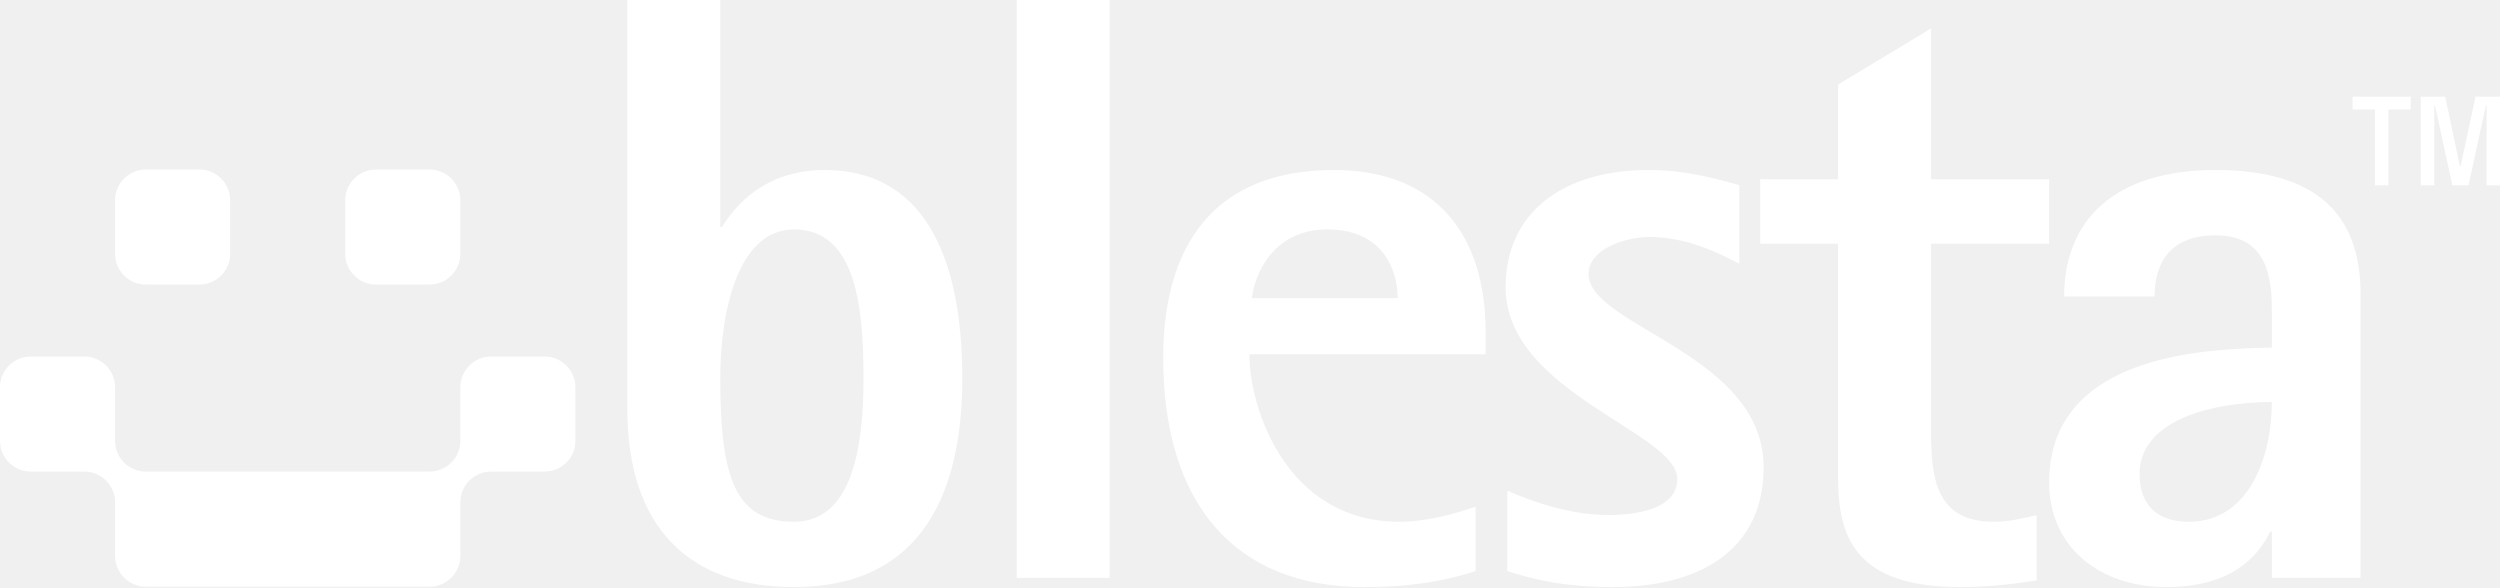
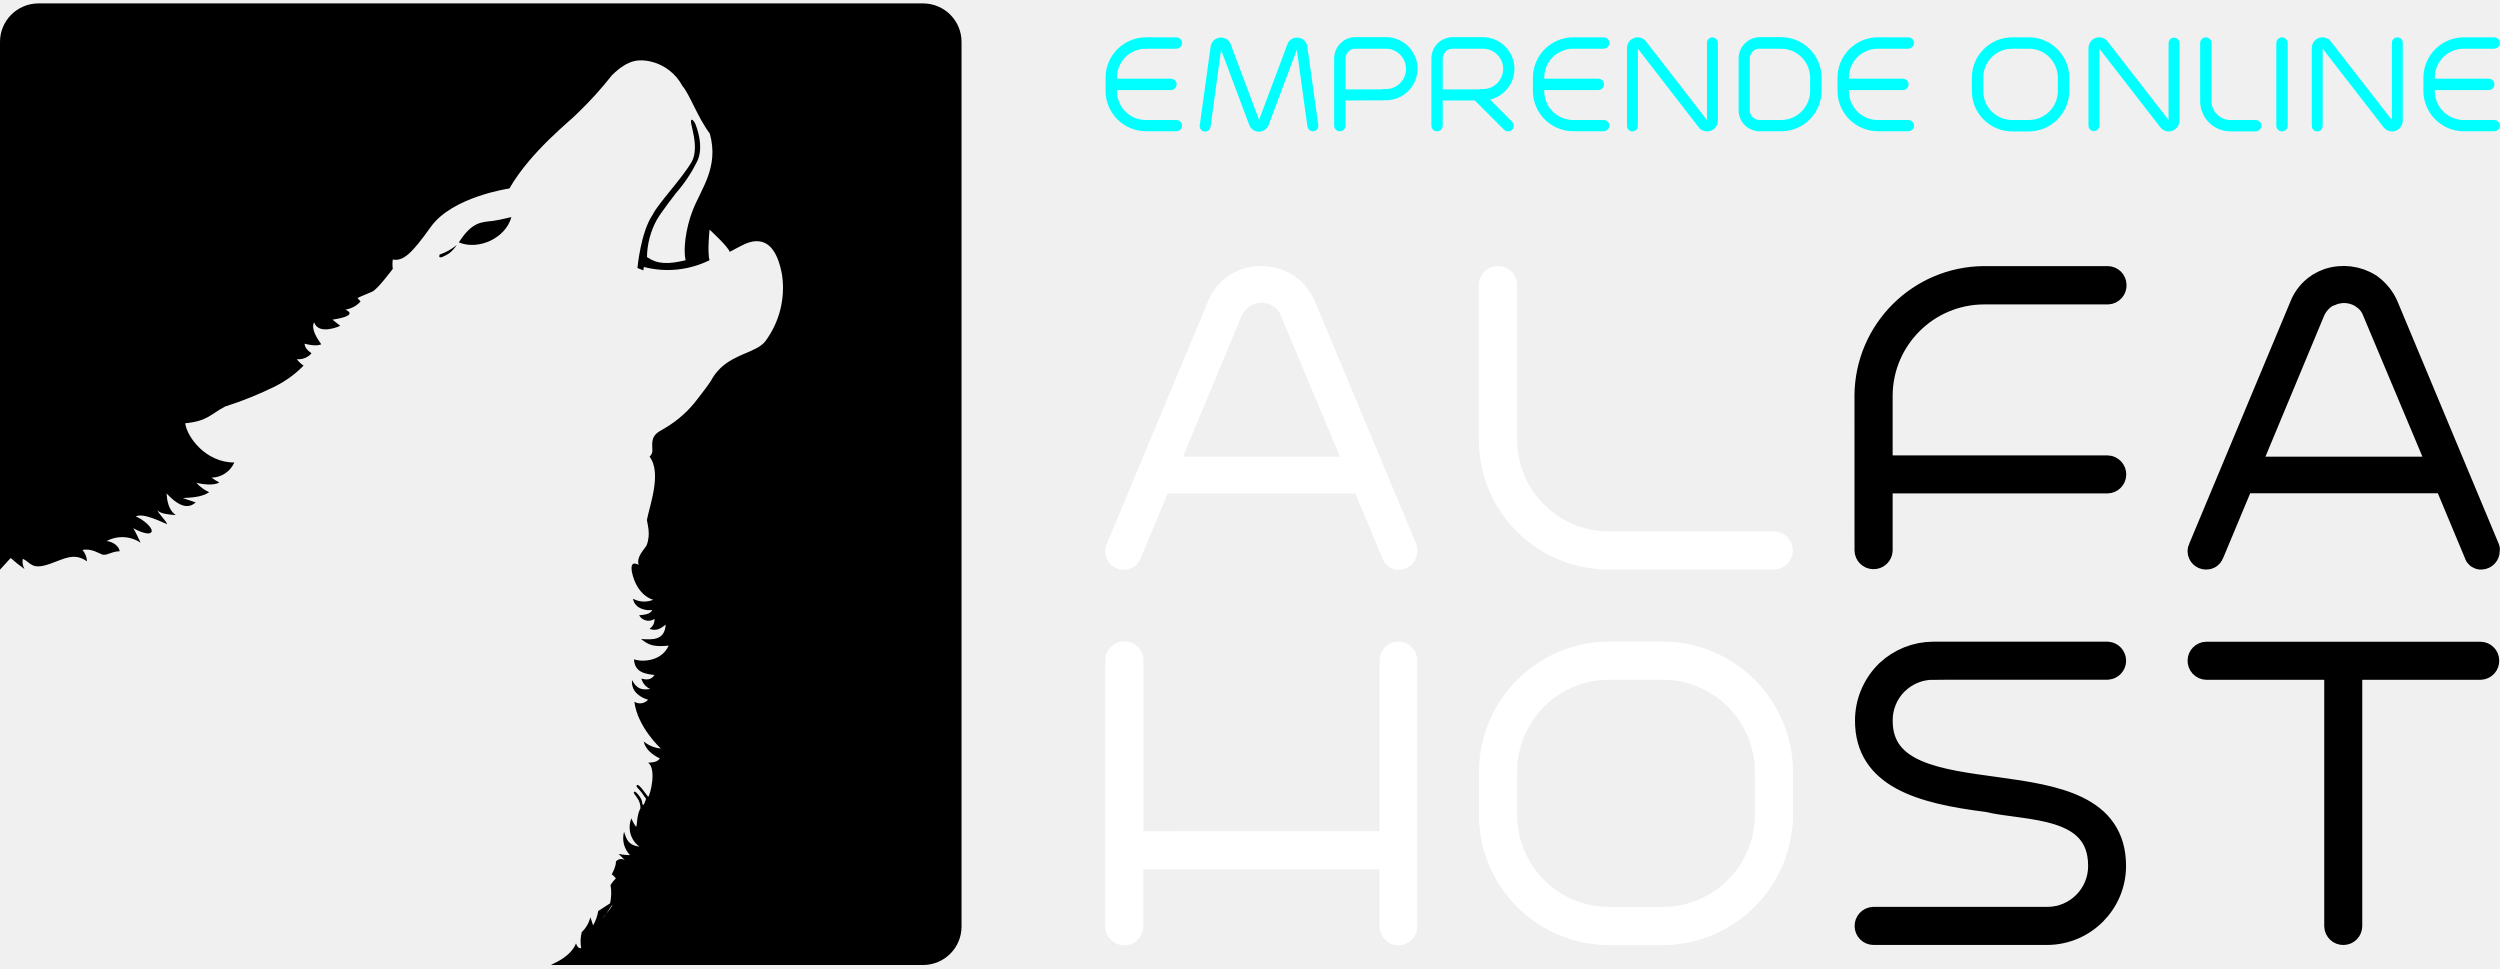
- <svg xmlns="http://www.w3.org/2000/svg" version="1.1" id="Layer_1" x="0px" y="0px" width="800px" height="187.86px" viewBox="0 0 800 187.86" enable-background="new 0 0 800 187.86" xml:space="preserve">
-   <g>
-     <g>
-       <path fill="#FFFFFF" d="M230.483,72.627h0.549c4.004-6.43,13.383-18.225,32.943-18.225c30.555,0,43.958,26.003,43.958,66.722    c0,35.658-12.332,66.736-53.857,66.736c-33.509,0-53.335-19.038-53.335-57.077V0h29.742V72.627z M254.076,166.963    c19.025,0,22.244-24.948,22.244-45.839c0-23.028-2.414-47.702-22.244-47.702c-17.953,0-23.593,26.273-23.593,47.702    C230.483,153.004,235.321,166.963,254.076,166.963z" />
-       <path fill="#FFFFFF" d="M325.341,0h29.74v184.919h-29.74V0z" />
-       <path fill="#FFFFFF" d="M472.186,182.746c-10.74,3.504-21.98,5.114-35.669,5.114c-41.246,0-64.29-26.528-64.29-73.418    c0-35.649,16.075-60.041,54.668-60.041c32.407,0,48.499,20.633,48.499,51.706v7.253h-75.581c0,17.672,12.074,53.603,47.978,53.603    c9.385,0,19.008-2.965,24.396-4.828V182.746z M447.267,95.4c0-8.032-4.019-21.978-22.539-21.978    c-17.384,0-23.3,14.475-24.118,21.978H447.267z" />
-       <path fill="#FFFFFF" d="M556.592,84.413c-3.225-1.612-15.297-8.575-28.425-8.575c-9.088,0-19.839,4.292-19.839,11.793    c0,16.873,56.031,25.454,56.031,61.91c0,26.248-20.126,38.319-48.265,38.319c-17.397,0-27.855-3.21-33.74-5.114v-25.721    c8.584,3.748,20.354,7.784,32.409,7.784c7.242,0,21.976-1.345,21.976-11.526c0-15.011-54.935-27.614-54.935-61.367    c0-23.852,18.224-37.515,45.838-37.515c12.574,0,22.77,3.215,28.949,4.826V84.413z" />
-       <path fill="#FFFFFF" d="M651.703,185.713c-8.052,1.335-16.344,2.147-24.395,2.147c-33.764,0-39.129-16.093-39.129-35.104V77.985    h-24.915V57.362h24.915V27.064l29.758-17.947v48.245h37.796v20.623h-37.796v60.287c0,15.296,1.88,28.69,20.075,28.69    c4.84,0,9.384-1.076,13.69-2.153V185.713z" />
-       <path fill="#FFFFFF" d="M726.988,170.152h-0.547c-4.021,8.334-12.835,17.708-33.208,17.708c-21.454,0-37.509-12.884-37.509-33.489    c0-42.352,53.569-42.636,71.264-43.154V98.618c0-12.6-3.203-23.309-17.973-23.309c-16.338,0-19.542,10.987-19.542,19.568h-28.951    c0-24.393,16.083-40.476,48.493-40.476c31.635,0,46.363,13.663,46.363,39.662v90.855h-28.391V170.152z M700.444,166.963    c19.324,0,26.544-20.921,26.544-38.317c-19.314,0-42.33,5.874-42.33,23.028C684.658,161.576,690.259,166.963,700.444,166.963z" />
-     </g>
-     <g>
-       <path fill="#FFFFFF" d="M759.981,35.045h-7.147v-4.119h18.61v4.119h-7.142v24.262h-4.321V35.045z M774.647,30.927h7.826    l4.696,22.306h0.203l4.799-22.306H800v28.38h-4.289v-25.64h-0.203l-5.58,25.64h-5.173l-5.581-25.64h-0.205v25.64h-4.321V30.927z" />
-     </g>
-     <path fill="#FFFFFF" d="M46.662,91.061h17.156c5.405,0,9.825-4.417,9.825-9.829V64.063c0-5.409-4.419-9.82-9.825-9.82H46.662   c-5.424,0-9.832,4.411-9.832,9.82v17.169C36.831,86.645,41.238,91.061,46.662,91.061z" />
-     <path fill="#FFFFFF" d="M137.472,91.061c5.398,0,9.831-4.417,9.831-9.829V64.063c0-5.409-4.433-9.82-9.831-9.82h-17.164   c-5.405,0-9.841,4.411-9.841,9.82v17.169c0,5.412,4.436,9.829,9.841,9.829H137.472z" />
-     <path fill="#FFFFFF" d="M174.3,114.081h-17.164c-5.398,0-9.834,4.441-9.834,9.847v17.169c0,5.398-4.433,9.805-9.831,9.805h-90.81   c-5.424,0-9.832-4.406-9.832-9.805v-17.169c0-5.405-4.433-9.847-9.844-9.847H9.823c-5.4,0-9.823,4.441-9.823,9.847v17.169   c0,5.398,4.423,9.805,9.823,9.805h17.164c5.411,0,9.844,4.429,9.844,9.818v17.185c0,5.421,4.408,9.834,9.832,9.834h90.81   c5.398,0,9.831-4.413,9.831-9.834V160.72c0-5.39,4.436-9.818,9.834-9.818H174.3c5.398,0,9.836-4.406,9.836-9.805v-17.169   C184.137,118.522,179.698,114.081,174.3,114.081z" />
-   </g>
-   <g>
- </g>
-   <g>
- </g>
-   <g>
- </g>
-   <g>
- </g>
-   <g>
- </g>
-   <g>
- </g>
-   <g>
- </g>
-   <g>
- </g>
-   <g>
- </g>
-   <g>
- </g>
-   <g>
- </g>
-   <g>
- </g>
-   <g>
- </g>
-   <g>
- </g>
-   <g>
- </g>
+ <svg xmlns="http://www.w3.org/2000/svg" class="w-auto lg:w-26 xl:w-auto" width="160" height="62" viewBox="0 0 520 200">
+   <defs>
+     <style>
+                                             .logo .a {
+                                                 fill: #fff;
+                                             }
+ 
+                                             .c {
+                                                 fill: #fff;
+                                             }
+ 
+                                             .b {
+                                                 fill: cyan;
+                                                 stroke: cyan;
+                                                 stroke-width: 1.5px;
+                                             }
+ 
+                                             .b,
+                                             .c,
+                                             .d,
+                                             .e {
+                                                 stroke-miterlimit: 10;
+                                             }
+ 
+                                             .c {
+                                                 stroke: #fff;
+                                             }
+ 
+                                             .c,
+                                             .e {
+                                                 stroke-width: 5.14px;
+                                             }
+ 
+                                             .d,
+                                             .e {
+                                                 stroke: #000;
+                                             }
+ 
+                                             .d {
+                                                 stroke-width: 5.12px;
+                                             }
+                                         </style>
+   </defs>
+   <path class="a" d="M91.93,52.77a8.59,8.59,0,0,0,1.5-.79A6.69,6.69,0,0,0,95,50.24a11.08,11.08,0,0,1-3.56,2C91.23,52.79,91.46,52.9,91.93,52.77Z" transform="translate(0 -0.04)" />
+   <path class="a" d="M102.5,45.24c-2.39.27-4.31.17-7.06,4.47,4.07,1.69,9.74-.86,10.93-5.27C106.37,44.44,103.64,45.1,102.5,45.24Z" transform="translate(0 -0.04)" />
+   <path class="a" d="M0,8V117.78l2.22-2.43a30.55,30.55,0,0,0,2.88,2.3,3,3,0,0,1-.35-2.14c1.74.85,1.81,2.45,5.8,1,2.83-1,4.9-2.34,7.54-.46a3.79,3.79,0,0,0-.94-2.37c1.94-.4,3.55.82,4.28,1,1,.11,2-.75,3.46-.72-.08-1-1.34-2-2.71-2.13a6.86,6.86,0,0,1,7.07.35s-1.14-2.42-1.54-3.07c.25.25,2.84,1.54,3.63,1,1-.62-1.58-2.87-3.1-3.39,1.54-.89,5.83,1.37,6.55,1.62-.4-.92-1.52-1.86-2.08-2.91.73.73,2.26.88,3.87,1-1.61-1.07-1.85-3.22-1.93-4.51,3,3.23,4.78,3,6.07,1.87-1.06-.32-2.69-.91-2.69-.91,1.61-.08,4-.17,5.48-1.21a8.22,8.22,0,0,1-2.66-1.94c3.62.81,4.76-.09,4.76-.09a11.66,11.66,0,0,1-1.61-1,5.29,5.29,0,0,0,4.74-3.15c-6,0-9.85-5.34-10.22-8.16,4.66-.46,5.15-1.81,8.29-3.48a73.94,73.94,0,0,0,10.56-4.27,22.06,22.06,0,0,0,5.77-4.24A6.45,6.45,0,0,1,61.73,74a3.59,3.59,0,0,0,3.06-1.22c-1-.72-1.37-1.29-1.44-2,1.93.49,2.92.37,3.48.13-.78-1.11-2.22-3.16-1.5-4.58,1,2.81,5.43.74,5.43.74s-.74-.65-1.61-1.29C74.25,65,72.37,64,72.37,64l-.49-.32A5.25,5.25,0,0,0,75,62l-.65-.73s1.47-.67,3-1.29c1-.26,4.35-4.77,4.35-4.77a7,7,0,0,1,0-1.94c2.18.41,3.93-1.22,7.9-6.78,4.5-6.31,16.36-8,16.36-8,4.44-7.75,12.83-14.19,14.09-15.58a77.51,77.51,0,0,0,7.26-8c3.51-3.45,5.79-3.25,7.84-2.87a10.08,10.08,0,0,1,6.8,5.14c1.5,1.71,3.12,6.45,5.69,9.9,1.94,7-1.76,11.36-3.57,16-1.45,3.75-2,8.17-1.45,10.34-3.61.84-5.77.89-8.05-.66A16.65,16.65,0,0,1,136.62,45c.95-1.65,4-5.57,4-5.57A30.3,30.3,0,0,0,144.94,33c1.71-3.23-.28-7.82-.22-7.7s-.33-1-.85-1.12c-.43.1.17,1.72.48,3.61.23,1.32.41,3.6-.46,5.12-2,3.49-7.06,8.78-8.11,11-2.54,3.7-3.19,11.13-3.19,11.13l1.24.49a2.44,2.44,0,0,1,.1-.71,19.63,19.63,0,0,0,13.66-1.41c-.51-1.55,0-6.36,0-6.36s3.8,3.47,4.2,4.63c1.13-.65,1.09-.56,2.26-1.2,1.87-1,6.94-3.39,8.62,6a18.61,18.61,0,0,1-3.52,13.84c-1.83,2.25-6.06,2.47-9.3,5.54a10.91,10.91,0,0,0-2,2.67c-.45.75-2.18,3-2.68,3.63a23,23,0,0,1-6.82,6.15c-1.86,1.08-2.88,1.41-2.67,4.35a1.74,1.74,0,0,1-.57,1.62c2.63,3.42-.06,10.35-.55,13.17.13,1.09.84,3-.09,5.33-.44.75-2.21,2.44-1.61,4-.61-.31-1.76-.79-1.45,1.37,1.06,5.17,4.46,5.89,4.46,5.89a4.81,4.81,0,0,1-4.2-.22c.32,2.18,3,2.57,4,2.33-.4,1-1.86,1-2.73,1.12a2.23,2.23,0,0,0,3,.87l.2-.13a2.33,2.33,0,0,1-1.06,2.09c1.43.49,2.27,0,3.39-.9-.23,3.3-2.65,3.17-5.13,3,1.61,1.3,2.64,1.68,5.75,1.38-1.69,3.72-6.41,3.3-7.22,2.82.11,2.66,2.18,3.06,4.27,3.29-.81,1.13-1.69,1-2.73.75a3.26,3.26,0,0,0,1.84,2.16c-2,.32-2.93-.24-3.79-1.86-.26,2.62,2.1,3.76,3.34,4.08a2.2,2.2,0,0,1-2.85.43c.64,5.29,5.5,9.73,5.5,9.73a6.52,6.52,0,0,1-3.57-1.47c.42,1.7,1.77,2.74,3.38,3.55-.5.54-.78.78-2.44.88,1.78,1.29.47,6.62,0,7.11-.4-.49-1.9-2.75-2.31-2.48s.36.78.87,1.46l1,1.41s-.69,2.45-.84.54c-.15-.75-1.34-2.25-1.63-2s.33.73.72,1.43a3.39,3.39,0,0,1,.58,2c-.79,1.54-.61,3-.88,3.88a6.84,6.84,0,0,1-1-1.79A5,5,0,0,0,133,175.4c-2.2-.31-2.63-1.31-3.2-3.1a5.07,5.07,0,0,0,1.24,4.85,11.09,11.09,0,0,1-2.37-.25s.49.47,1.29,1.29a1.4,1.4,0,0,0-1.86.32s.18.66-.85,2.65a3.72,3.72,0,0,1,.85.83,6.78,6.78,0,0,0-1.11,1.39,9.72,9.72,0,0,1-.09,3.8l-2.47,1.6a8.62,8.62,0,0,1-1.07,3,17,17,0,0,0-.57-1.7,6.13,6.13,0,0,1-1.78,3.07,7.94,7.94,0,0,0-.13,3.36c-.46.09-.84-.28-1.07-1-1,2.66-4.51,4.12-4.51,4.12l-.7.38H192a8,8,0,0,0,8-8V8a8,8,0,0,0-8-8H8A8,8,0,0,0,0,8ZM126.07,189.38l-.58.87c-.07,0-.09-.07-.12-.2l.12.2a3.39,3.39,0,0,1,.58-.87l1.28-1.91C127.35,187.9,126.61,188.71,126.07,189.38Z" transform="translate(0 -0.04)" />
+   <path class="b" d="M244.68,7.8a.44.44,0,0,1,.46.42h0a.44.44,0,0,1-.43.45h-6.4a6.76,6.76,0,0,0-6.73,6.73v1h12a.44.44,0,0,1,.42.42.44.44,0,0,1-.42.46h-12v1A6.76,6.76,0,0,0,238.31,25h6.37a.44.44,0,0,1,.46.42v0a.44.44,0,0,1-.46.42h-6.37a7.67,7.67,0,0,1-7.6-7.6V15.4a7.67,7.67,0,0,1,7.6-7.6Z" transform="translate(0 -0.04)" />
+   <path class="b" d="M251.05,25.59a.39.39,0,0,1-.77,0v-.07L252.57,9A1.39,1.39,0,0,1,254,7.86a1.35,1.35,0,0,1,1.29.91l6,16a.6.6,0,0,0,.61.39.59.59,0,0,0,.58-.39l6-16a1.34,1.34,0,0,1,1.29-.91A1.38,1.38,0,0,1,271.17,9l2.3,16.43v.07a.38.38,0,0,1-.39.35.4.4,0,0,1-.39-.32L270.43,9.16a.72.72,0,0,0-.58-.55.67.67,0,0,0-.68.42l-6,16a1.4,1.4,0,0,1-2.62,0l-6-16a.67.67,0,0,0-.68-.42.72.72,0,0,0-.58.55Z" transform="translate(0 -0.04)" />
+   <path class="b" d="M279.13,19.44v6a.44.44,0,0,1-.46.42h0a.44.44,0,0,1-.42-.42v-14a3.61,3.61,0,0,1,1.07-2.58l.1-.1a3.65,3.65,0,0,1,2.49-1h6.34a5.82,5.82,0,1,1,.06,11.64h0Zm9.12-.87a4.95,4.95,0,0,0,0-9.9h-6.34a2.84,2.84,0,0,0-1.68.55h0l-.29.29a2.77,2.77,0,0,0-.81,2v7.12h9.12Z" transform="translate(0 -0.04)" />
+   <path class="b" d="M299.63,8.77a3.72,3.72,0,0,1,2.49-1h6.34a5.83,5.83,0,0,1,.72,11.61l-.81.1L314,25.14a.61.61,0,0,1,.13.32.44.44,0,0,1-.46.42h0a.36.36,0,0,1-.29-.13l-6.31-6.31h-7.73v6a.43.43,0,0,1-.44.42h0a.42.42,0,0,1-.42-.42h0v-14a3.61,3.61,0,0,1,1.07-2.58Zm8.83,9.8a4.95,4.95,0,1,0,0-9.9h-6.34a2.91,2.91,0,0,0-1.68.55h0l-.29.29a2.77,2.77,0,0,0-.81,2v7.12h9.12Z" transform="translate(0 -0.04)" />
+   <path class="b" d="M333.56,7.8a.44.44,0,0,1,.46.42h0a.44.44,0,0,1-.43.45h-6.4a6.76,6.76,0,0,0-6.73,6.73v1h12a.44.44,0,0,1,.42.42.44.44,0,0,1-.42.46h-12v1A6.76,6.76,0,0,0,327.19,25h6.37a.44.44,0,0,1,.46.42v0a.44.44,0,0,1-.46.42h-6.37a7.67,7.67,0,0,1-7.6-7.6V15.4a7.67,7.67,0,0,1,7.6-7.6Z" transform="translate(0 -0.04)" />
+   <path class="b" d="M339.93,25.43a.4.4,0,0,1-.32.45.39.39,0,0,1-.45-.33.24.24,0,0,1,0-.12V9.29a1.48,1.48,0,0,1,1.47-1.49h0a1.4,1.4,0,0,1,1.16.58l12.74,16.43a.61.61,0,0,0,.52.29.73.73,0,0,0,.75-.71h0V8.25a.4.4,0,0,1,.32-.45.39.39,0,0,1,.45.33.24.24,0,0,1,0,.12V24.39a1.5,1.5,0,0,1-1.48,1.49,1.44,1.44,0,0,1-1.17-.58L341.2,8.87a.66.66,0,0,0-.52-.3.74.74,0,0,0-.75.72Z" transform="translate(0 -0.04)" />
+   <path class="b" d="M363.45,24.81a3.66,3.66,0,0,1-1.07-2.58V11.45a3.61,3.61,0,0,1,1.07-2.58l.09-.1a3.69,3.69,0,0,1,2.5-1h4.49a7.67,7.67,0,0,1,7.6,7.6v2.88a7.65,7.65,0,0,1-7.6,7.6H366a3.69,3.69,0,0,1-2.5-1Zm.9-.35A2.9,2.9,0,0,0,366,25h4.49a6.8,6.8,0,0,0,6.76-6.73V15.4a6.8,6.8,0,0,0-6.76-6.73H366a2.85,2.85,0,0,0-1.69.55h0l-.29.29a2.77,2.77,0,0,0-.81,2V22.23a2.77,2.77,0,0,0,.81,2l.29.29Z" transform="translate(0 -0.04)" />
+   <path class="b" d="M396.92,7.8a.44.44,0,0,1,.46.42h0a.44.44,0,0,1-.43.45h-6.4a6.76,6.76,0,0,0-6.73,6.73v1h12a.44.44,0,0,1,.42.42.44.44,0,0,1-.42.46h-12v1A6.76,6.76,0,0,0,390.55,25h6.37a.44.44,0,0,1,.46.42v0a.44.44,0,0,1-.46.42h-6.37a7.67,7.67,0,0,1-7.6-7.6V15.4a7.67,7.67,0,0,1,7.6-7.6Z" transform="translate(0 -0.04)" />
+   <path class="b" d="M422.05,7.8a7.68,7.68,0,0,1,7.61,7.6v2.88a7.7,7.7,0,0,1-7.61,7.6H418.5a7.66,7.66,0,0,1-7.61-7.6V15.4a7.68,7.68,0,0,1,7.61-7.6ZM411.77,18.28A6.76,6.76,0,0,0,418.5,25h3.55a6.78,6.78,0,0,0,6.73-6.73V15.4a6.78,6.78,0,0,0-6.73-6.73H418.5a6.76,6.76,0,0,0-6.73,6.73Z" transform="translate(0 -0.04)" />
+   <path class="b" d="M435.93,25.43a.39.39,0,0,1-.78,0V9.29a1.49,1.49,0,0,1,1.49-1.49,1.4,1.4,0,0,1,1.16.58l12.75,16.43a.61.61,0,0,0,.52.29.72.72,0,0,0,.74-.7h0V8.25a.38.38,0,0,1,.39-.39.39.39,0,0,1,.39.39h0V24.39a1.51,1.51,0,0,1-1.49,1.49,1.43,1.43,0,0,1-1.16-.58L437.19,8.87a.65.65,0,0,0-.52-.3.73.73,0,0,0-.74.72h0Z" transform="translate(0 -0.04)" />
+   <path class="b" d="M469.25,25a.44.44,0,0,1,0,.87h-5.34a5.55,5.55,0,0,1-5.53-5.53V8.22a.42.42,0,0,1,.42-.42h0a.43.43,0,0,1,.45.41h0V20.35A4.68,4.68,0,0,0,463.91,25Z" transform="translate(0 -0.04)" />
+   <path class="b" d="M475.1,25.46a.44.44,0,0,1-.46.42h0a.44.44,0,0,1-.42-.42V8.22a.44.44,0,0,1,.42-.42.44.44,0,0,1,.46.42h0Z" transform="translate(0 -0.04)" />
+   <path class="b" d="M482.37,25.43a.4.4,0,0,1-.32.45.39.39,0,0,1-.45-.33.24.24,0,0,1,0-.12V9.29a1.48,1.48,0,0,1,1.47-1.49h0a1.4,1.4,0,0,1,1.16.58L497,24.81a.58.58,0,0,0,.51.29.73.73,0,0,0,.75-.71h0V8.25a.4.4,0,0,1,.32-.45.39.39,0,0,1,.45.33.24.24,0,0,1,0,.12V24.39a1.5,1.5,0,0,1-1.48,1.49,1.44,1.44,0,0,1-1.17-.58L483.64,8.87a.66.66,0,0,0-.52-.3.74.74,0,0,0-.75.72Z" transform="translate(0 -0.04)" />
+   <path class="b" d="M518.8,7.8a.44.44,0,0,1,.45.42.44.44,0,0,1-.43.45h-6.4a6.76,6.76,0,0,0-6.73,6.73v1h12a.44.44,0,0,1,.42.42.44.44,0,0,1-.42.46h-12v1A6.77,6.77,0,0,0,512.42,25h6.38a.44.44,0,0,1,.45.43v0a.44.44,0,0,1-.45.42h-6.38a7.67,7.67,0,0,1-7.6-7.6V15.4a7.67,7.67,0,0,1,7.6-7.6Z" transform="translate(0 -0.04)" />
+   <path class="c" d="M346,135.3a24.62,24.62,0,0,1,24.38,24.39v9.23A24.7,24.7,0,0,1,346,193.31H334.58a24.56,24.56,0,0,1-24.39-24.39v-9.23a24.62,24.62,0,0,1,24.39-24.39Zm-33,33.62a21.71,21.71,0,0,0,21.59,21.59H346a21.77,21.77,0,0,0,21.58-21.59v-9.23A21.77,21.77,0,0,0,346,138.1H334.58A21.72,21.72,0,0,0,313,159.69Z" transform="translate(0 -0.04)" />
+   <path class="c" d="M289.52,174.74V136.65a1.35,1.35,0,0,1,2.7,0V192a1.35,1.35,0,1,1-2.7,0V177.54H235.25V192a1.39,1.39,0,0,1-1.43,1.35h0a1.38,1.38,0,0,1-1.35-1.35V136.65a1.4,1.4,0,0,1,2.8,0v38.11Z" transform="translate(0 -0.04)" />
+   <path class="c" d="M369,112.39a1.39,1.39,0,0,1,1.35,1.43v0a1.37,1.37,0,0,1-1.35,1.35H334.56a24.39,24.39,0,0,1-24.39-24.41V58.53a1.42,1.42,0,0,1,2.83-.05V90.74a21.63,21.63,0,0,0,21.59,21.65Z" transform="translate(0 -0.04)" />
+   <path class="c" d="M267.84,58.84a10,10,0,0,1,3.32,4.2l21.07,50.44a1,1,0,0,1,0,.41,1.32,1.32,0,0,1-1.27,1.35h0a.93.93,0,0,1-1-.73l-6.34-15.15H241.17l-6.33,15.15a1.12,1.12,0,0,1-1.14.73,1.3,1.3,0,0,1-1.28-1.25.84.84,0,0,1,.14-.51L253.62,63a9,9,0,0,1,3.52-4.32l.22-.14a9.41,9.41,0,0,1,5-1.35,10.54,10.54,0,0,1,5.35,1.56C267.76,58.77,267.77,58.81,267.84,58.84ZM259.75,60l-1.25.83a7.53,7.53,0,0,0-2.59,3.11l-13.7,32.9h40.37l-13.8-32.9a6.09,6.09,0,0,0-2.39-3l-.11-.11a7.24,7.24,0,0,0-3.94-1.14,7.66,7.66,0,0,0-2.59.52Z" transform="translate(0 -0.04)" />
+   <path class="d" d="M488.79,191.94a1.38,1.38,0,0,1-1.35,1.35,1.4,1.4,0,0,1-1.44-1.35V138.13H458.93a1.4,1.4,0,0,1-1.35-1.45h0a1.38,1.38,0,0,1,1.35-1.35h57a1.37,1.37,0,0,1,1.35,1.35,1.39,1.39,0,0,1-1.33,1.45H488.79Z" transform="translate(0 -0.04)" />
+   <path class="d" d="M402.09,138.12a11,11,0,0,0-6.83,2.38l-.94.83a11,11,0,0,0-3.2,7.87c0,22.45,48.54,5.59,48.54,30.22a13.91,13.91,0,0,1-13.77,13.86H389.67a1.38,1.38,0,0,1-1.35-1.35,1.4,1.4,0,0,1,1.35-1.45h36.22a11.05,11.05,0,0,0,11-11.07c0-13.15-15.42-11.8-23.49-13.77-14.08-1.76-25-5-25-16.45a14,14,0,0,1,4-9.83l.31-.31a13.85,13.85,0,0,1,9.42-3.73h36.26a1.4,1.4,0,0,1,0,2.79H402.09Z" transform="translate(0 -0.04)" />
+   <path class="e" d="M493,58.84a10.25,10.25,0,0,1,1.93,1.85A9.77,9.77,0,0,1,496.32,63l21.06,50.43c.07.08,0,.31,0,.42a1.31,1.31,0,0,1-1.27,1.34.92.92,0,0,1-1-.72l-6.33-15.15H466.33L460,114.47a1.13,1.13,0,0,1-1.15.72,1.28,1.28,0,0,1-1.27-1.24,1.06,1.06,0,0,1,.13-.52L478.78,63a9,9,0,0,1,3.52-4.33l.21-.14a9.83,9.83,0,0,1,1.8-.84,10.05,10.05,0,0,1,8.54,1.05C492.92,58.77,492.93,58.81,493,58.84ZM484.9,60l-1.24.83a7.42,7.42,0,0,0-2.6,3.11l-13.7,32.9h40.37L493.93,64a6.15,6.15,0,0,0-2.39-3l-.1-.1a7.28,7.28,0,0,0-3.95-1.15,7.66,7.66,0,0,0-2.59.52Z" transform="translate(0 -0.04)" />
+   <path class="e" d="M388.3,81.48a24.54,24.54,0,0,1,24.38-24.27H438.4a1.37,1.37,0,0,1,1.35,1.35,1.39,1.39,0,0,1-1.3,1.48H412.68A21.63,21.63,0,0,0,391.1,81.58v15h47.24A1.39,1.39,0,0,1,439.69,98v0a1.38,1.38,0,0,1-1.35,1.35H391.1v14.42a1.39,1.39,0,0,1-1.44,1.34h0a1.37,1.37,0,0,1-1.35-1.34Z" transform="translate(0 -0.04)" />
</svg>
